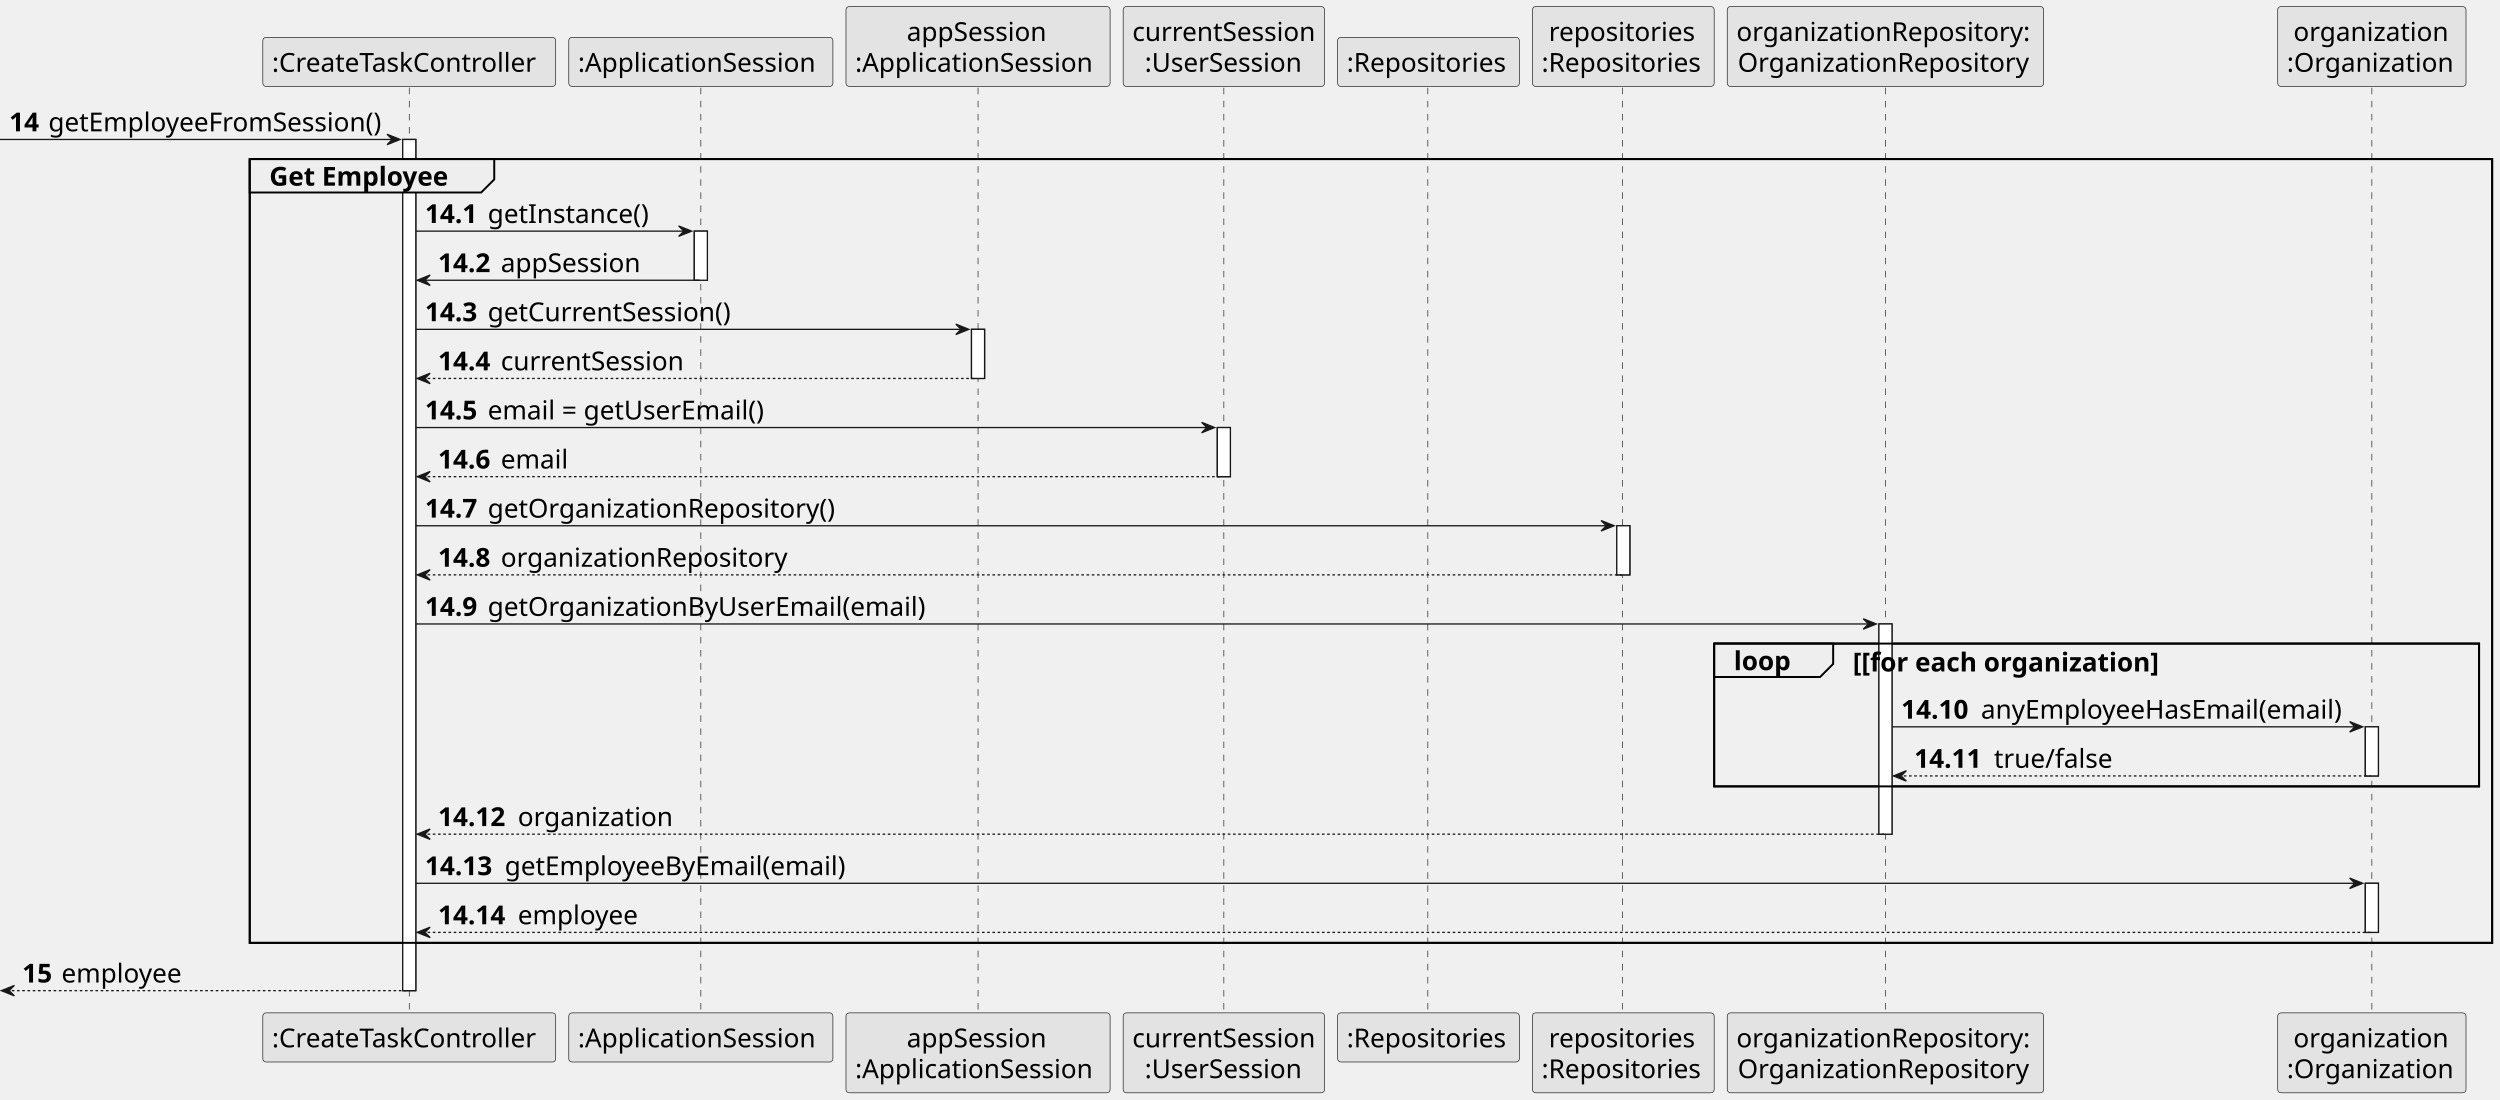
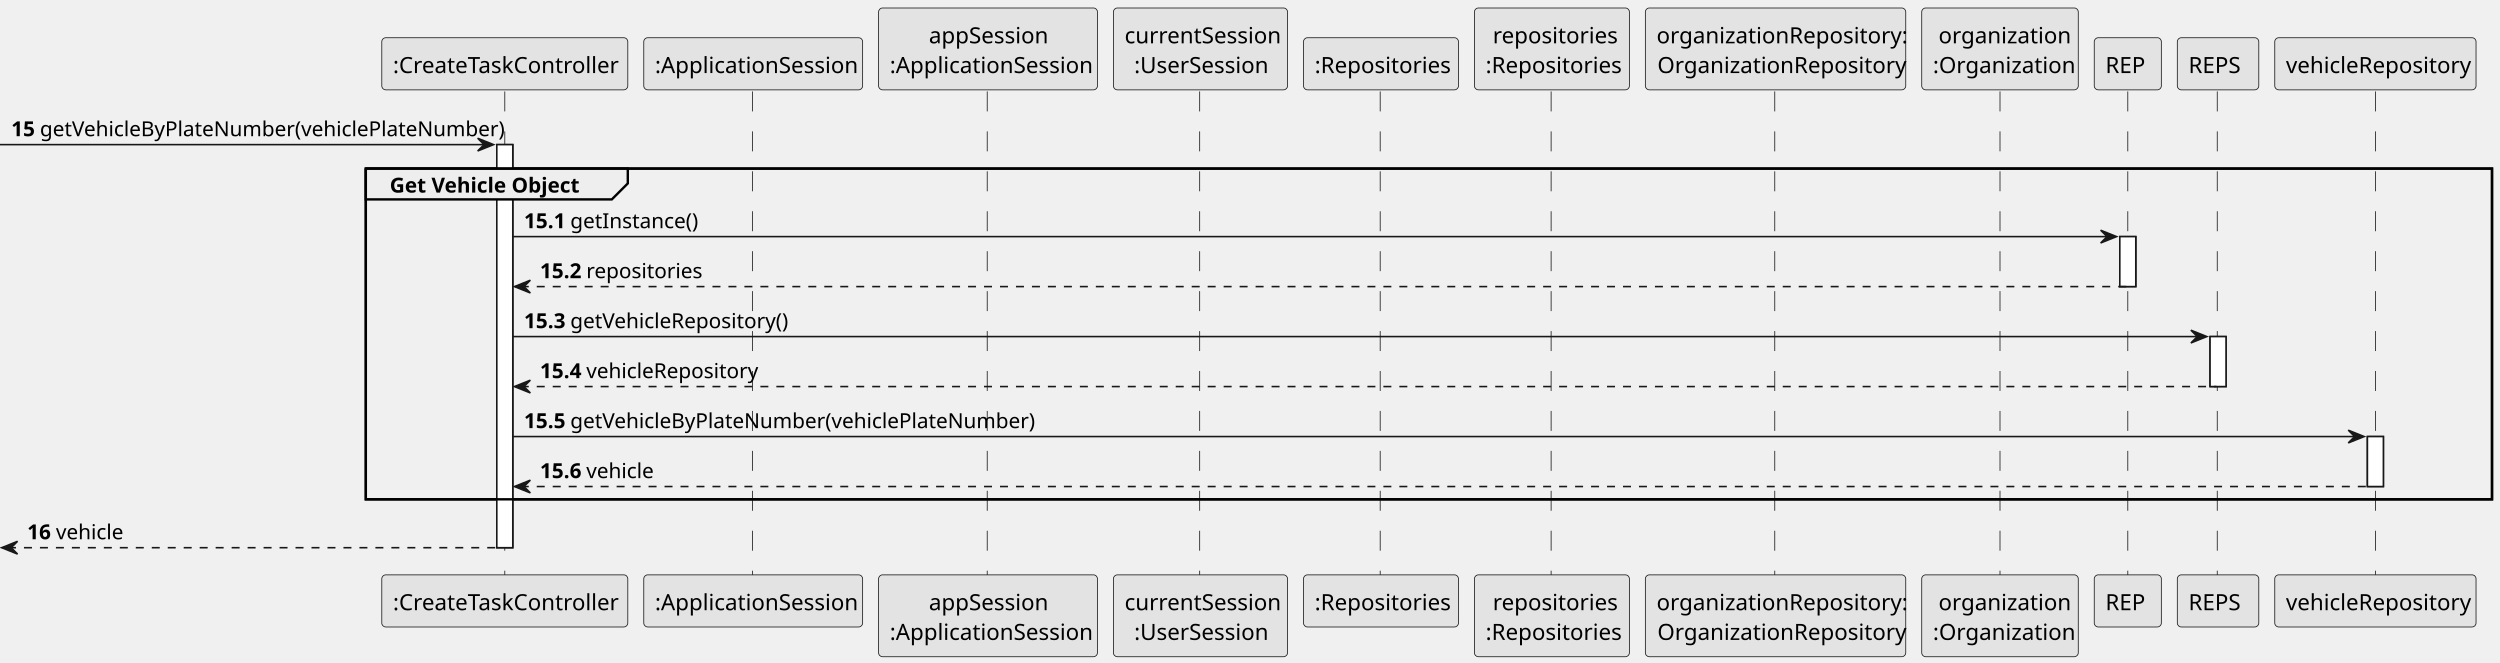
- <svg xmlns="http://www.w3.org/2000/svg" contentStyleType="text/css" height="841px" preserveAspectRatio="none" style="width:1912px;height:841px;background:#FFFFFF;" version="1.1" viewBox="0 0 1912 841" width="1912px" zoomAndPan="magnify">
+ <svg xmlns="http://www.w3.org/2000/svg" contentStyleType="text/css" height="166.8px" preserveAspectRatio="none" style="width:626px;height:166px;background:#FFFFFF;" version="1.1" viewBox="0 0 626 166" width="626.4px" zoomAndPan="magnify">
  <defs />
  <g>
-     <rect fill="#FFFFFF" height="650.984" style="stroke:#181818;stroke-width:1.0;" width="10" x="308" y="106.664" />
-     <rect fill="#FFFFFF" height="37.555" style="stroke:#181818;stroke-width:1.0;" width="10" x="531" y="176.773" />
-     <rect fill="#FFFFFF" height="37.555" style="stroke:#181818;stroke-width:1.0;" width="10" x="743" y="251.883" />
-     <rect fill="#FFFFFF" height="37.555" style="stroke:#181818;stroke-width:1.0;" width="10" x="931" y="326.992" />
-     <rect fill="#FFFFFF" height="37.555" style="stroke:#181818;stroke-width:1.0;" width="10" x="1236.5" y="402.102" />
-     <rect fill="#FFFFFF" height="160.773" style="stroke:#181818;stroke-width:1.0;" width="10" x="1437" y="477.211" />
-     <rect fill="#FFFFFF" height="37.555" style="stroke:#181818;stroke-width:1.0;" width="10" x="1809" y="555.875" />
-     <rect fill="#FFFFFF" height="37.555" style="stroke:#181818;stroke-width:1.0;" width="10" x="1809" y="675.539" />
-     <rect fill="none" height="599.43" style="stroke:#000000;stroke-width:1.5;" width="1715" x="191" y="121.664" />
-     <rect fill="none" height="109.219" style="stroke:#000000;stroke-width:1.5;" width="585" x="1311" y="492.211" />
-     <line style="stroke:#181818;stroke-width:0.5;stroke-dasharray:5.0,5.0;" x1="313" x2="313" y1="67.109" y2="775.648" />
-     <line style="stroke:#181818;stroke-width:0.5;stroke-dasharray:5.0,5.0;" x1="536" x2="536" y1="67.109" y2="775.648" />
-     <line style="stroke:#181818;stroke-width:0.5;stroke-dasharray:5.0,5.0;" x1="748" x2="748" y1="67.109" y2="775.648" />
-     <line style="stroke:#181818;stroke-width:0.5;stroke-dasharray:5.0,5.0;" x1="936" x2="936" y1="67.109" y2="775.648" />
-     <line style="stroke:#181818;stroke-width:0.5;stroke-dasharray:5.0,5.0;" x1="1092" x2="1092" y1="67.109" y2="775.648" />
-     <line style="stroke:#181818;stroke-width:0.5;stroke-dasharray:5.0,5.0;" x1="1241" x2="1241" y1="67.109" y2="775.648" />
-     <line style="stroke:#181818;stroke-width:0.5;stroke-dasharray:5.0,5.0;" x1="1442" x2="1442" y1="67.109" y2="775.648" />
-     <line style="stroke:#181818;stroke-width:0.5;stroke-dasharray:5.0,5.0;" x1="1814" x2="1814" y1="67.109" y2="775.648" />
-     <rect fill="#E3E3E3" height="37.555" rx="2.5" ry="2.5" style="stroke:#181818;stroke-width:0.5;" width="224" x="201" y="28.555" />
-     <text fill="#000000" font-family="sans-serif" font-size="20" lengthAdjust="spacing" textLength="210" x="208" y="54.891">:CreateTaskController</text>
-     <rect fill="#E3E3E3" height="37.555" rx="2.5" ry="2.5" style="stroke:#181818;stroke-width:0.5;" width="224" x="201" y="774.648" />
-     <text fill="#000000" font-family="sans-serif" font-size="20" lengthAdjust="spacing" textLength="210" x="208" y="800.984">:CreateTaskController</text>
-     <rect fill="#E3E3E3" height="37.555" rx="2.5" ry="2.5" style="stroke:#181818;stroke-width:0.5;" width="202" x="435" y="28.555" />
-     <text fill="#000000" font-family="sans-serif" font-size="20" lengthAdjust="spacing" textLength="188" x="442" y="54.891">:ApplicationSession</text>
-     <rect fill="#E3E3E3" height="37.555" rx="2.5" ry="2.5" style="stroke:#181818;stroke-width:0.5;" width="202" x="435" y="774.648" />
-     <text fill="#000000" font-family="sans-serif" font-size="20" lengthAdjust="spacing" textLength="188" x="442" y="800.984">:ApplicationSession</text>
-     <rect fill="#E3E3E3" height="61.109" rx="2.5" ry="2.5" style="stroke:#181818;stroke-width:0.5;" width="202" x="647" y="5" />
-     <text fill="#000000" font-family="sans-serif" font-size="20" lengthAdjust="spacing" textLength="109" x="693.5" y="31.336">appSession</text>
-     <text fill="#000000" font-family="sans-serif" font-size="20" lengthAdjust="spacing" textLength="188" x="654" y="54.891">:ApplicationSession</text>
-     <rect fill="#E3E3E3" height="61.109" rx="2.5" ry="2.5" style="stroke:#181818;stroke-width:0.5;" width="202" x="647" y="774.648" />
-     <text fill="#000000" font-family="sans-serif" font-size="20" lengthAdjust="spacing" textLength="109" x="693.5" y="800.984">appSession</text>
-     <text fill="#000000" font-family="sans-serif" font-size="20" lengthAdjust="spacing" textLength="188" x="654" y="824.539">:ApplicationSession</text>
-     <rect fill="#E3E3E3" height="61.109" rx="2.5" ry="2.5" style="stroke:#181818;stroke-width:0.5;" width="154" x="859" y="5" />
-     <text fill="#000000" font-family="sans-serif" font-size="20" lengthAdjust="spacing" textLength="140" x="866" y="31.336">currentSession</text>
-     <text fill="#000000" font-family="sans-serif" font-size="20" lengthAdjust="spacing" textLength="121" x="875.5" y="54.891">:UserSession</text>
-     <rect fill="#E3E3E3" height="61.109" rx="2.5" ry="2.5" style="stroke:#181818;stroke-width:0.5;" width="154" x="859" y="774.648" />
-     <text fill="#000000" font-family="sans-serif" font-size="20" lengthAdjust="spacing" textLength="140" x="866" y="800.984">currentSession</text>
-     <text fill="#000000" font-family="sans-serif" font-size="20" lengthAdjust="spacing" textLength="121" x="875.5" y="824.539">:UserSession</text>
-     <rect fill="#E3E3E3" height="37.555" rx="2.5" ry="2.5" style="stroke:#181818;stroke-width:0.5;" width="139" x="1023" y="28.555" />
-     <text fill="#000000" font-family="sans-serif" font-size="20" lengthAdjust="spacing" textLength="125" x="1030" y="54.891">:Repositories</text>
-     <rect fill="#E3E3E3" height="37.555" rx="2.5" ry="2.5" style="stroke:#181818;stroke-width:0.5;" width="139" x="1023" y="774.648" />
-     <text fill="#000000" font-family="sans-serif" font-size="20" lengthAdjust="spacing" textLength="125" x="1030" y="800.984">:Repositories</text>
-     <rect fill="#E3E3E3" height="61.109" rx="2.5" ry="2.5" style="stroke:#181818;stroke-width:0.5;" width="139" x="1172" y="5" />
-     <text fill="#000000" font-family="sans-serif" font-size="20" lengthAdjust="spacing" textLength="114" x="1184.5" y="31.336">repositories</text>
-     <text fill="#000000" font-family="sans-serif" font-size="20" lengthAdjust="spacing" textLength="125" x="1179" y="54.891">:Repositories</text>
-     <rect fill="#E3E3E3" height="61.109" rx="2.5" ry="2.5" style="stroke:#181818;stroke-width:0.5;" width="139" x="1172" y="774.648" />
-     <text fill="#000000" font-family="sans-serif" font-size="20" lengthAdjust="spacing" textLength="114" x="1184.5" y="800.984">repositories</text>
-     <text fill="#000000" font-family="sans-serif" font-size="20" lengthAdjust="spacing" textLength="125" x="1179" y="824.539">:Repositories</text>
-     <rect fill="#E3E3E3" height="61.109" rx="2.5" ry="2.5" style="stroke:#181818;stroke-width:0.5;" width="242" x="1321" y="5" />
-     <text fill="#000000" font-family="sans-serif" font-size="20" lengthAdjust="spacing" textLength="228" x="1328" y="31.336">organizationRepository:</text>
-     <text fill="#000000" font-family="sans-serif" font-size="20" lengthAdjust="spacing" textLength="226" x="1329" y="54.891">OrganizationRepository</text>
-     <rect fill="#E3E3E3" height="61.109" rx="2.5" ry="2.5" style="stroke:#181818;stroke-width:0.5;" width="242" x="1321" y="774.648" />
-     <text fill="#000000" font-family="sans-serif" font-size="20" lengthAdjust="spacing" textLength="228" x="1328" y="800.984">organizationRepository:</text>
-     <text fill="#000000" font-family="sans-serif" font-size="20" lengthAdjust="spacing" textLength="226" x="1329" y="824.539">OrganizationRepository</text>
-     <rect fill="#E3E3E3" height="61.109" rx="2.5" ry="2.5" style="stroke:#181818;stroke-width:0.5;" width="144" x="1742" y="5" />
-     <text fill="#000000" font-family="sans-serif" font-size="20" lengthAdjust="spacing" textLength="120" x="1754" y="31.336">organization</text>
-     <text fill="#000000" font-family="sans-serif" font-size="20" lengthAdjust="spacing" textLength="130" x="1749" y="54.891">:Organization</text>
-     <rect fill="#E3E3E3" height="61.109" rx="2.5" ry="2.5" style="stroke:#181818;stroke-width:0.5;" width="144" x="1742" y="774.648" />
-     <text fill="#000000" font-family="sans-serif" font-size="20" lengthAdjust="spacing" textLength="120" x="1754" y="800.984">organization</text>
-     <text fill="#000000" font-family="sans-serif" font-size="20" lengthAdjust="spacing" textLength="130" x="1749" y="824.539">:Organization</text>
-     <rect fill="#FFFFFF" height="650.984" style="stroke:#181818;stroke-width:1.0;" width="10" x="308" y="106.664" />
-     <rect fill="#FFFFFF" height="37.555" style="stroke:#181818;stroke-width:1.0;" width="10" x="531" y="176.773" />
-     <rect fill="#FFFFFF" height="37.555" style="stroke:#181818;stroke-width:1.0;" width="10" x="743" y="251.883" />
-     <rect fill="#FFFFFF" height="37.555" style="stroke:#181818;stroke-width:1.0;" width="10" x="931" y="326.992" />
-     <rect fill="#FFFFFF" height="37.555" style="stroke:#181818;stroke-width:1.0;" width="10" x="1236.5" y="402.102" />
-     <rect fill="#FFFFFF" height="160.773" style="stroke:#181818;stroke-width:1.0;" width="10" x="1437" y="477.211" />
-     <rect fill="#FFFFFF" height="37.555" style="stroke:#181818;stroke-width:1.0;" width="10" x="1809" y="555.875" />
-     <rect fill="#FFFFFF" height="37.555" style="stroke:#181818;stroke-width:1.0;" width="10" x="1809" y="675.539" />
-     <polygon fill="#181818" points="296,102.664,306,106.664,296,110.664,300,106.664" style="stroke:#181818;stroke-width:1.0;" />
-     <line style="stroke:#181818;stroke-width:1.0;" x1="0" x2="302" y1="106.664" y2="106.664" />
-     <text fill="#000000" font-family="sans-serif" font-size="20" font-weight="bold" lengthAdjust="spacing" textLength="26" x="7" y="100.445">14</text>
-     <text fill="#000000" font-family="sans-serif" font-size="20" lengthAdjust="spacing" textLength="259" x="37" y="100.445">getEmployeeFromSession()</text>
-     <path d="M191,121.664 L378,121.664 L378,137.219 L368,147.219 L191,147.219 L191,121.664 " fill="#EEEEEE" style="stroke:#000000;stroke-width:1.5;" />
-     <rect fill="none" height="599.43" style="stroke:#000000;stroke-width:1.5;" width="1715" x="191" y="121.664" />
-     <text fill="#000000" font-family="sans-serif" font-size="20" font-weight="bold" lengthAdjust="spacing" textLength="142" x="206" y="142">Get Employee</text>
-     <polygon fill="#181818" points="519,172.773,529,176.773,519,180.773,523,176.773" style="stroke:#181818;stroke-width:1.0;" />
-     <line style="stroke:#181818;stroke-width:1.0;" x1="318" x2="525" y1="176.773" y2="176.773" />
-     <text fill="#000000" font-family="sans-serif" font-size="20" font-weight="bold" lengthAdjust="spacing" textLength="44" x="325" y="170.555">14.1</text>
-     <text fill="#000000" font-family="sans-serif" font-size="20" lengthAdjust="spacing" textLength="123" x="373" y="170.555">getInstance()</text>
-     <polygon fill="#181818" points="329,210.328,319,214.328,329,218.328,325,214.328" style="stroke:#181818;stroke-width:1.0;" />
-     <line style="stroke:#181818;stroke-width:1.0;" x1="323" x2="535" y1="214.328" y2="214.328" />
-     <text fill="#000000" font-family="sans-serif" font-size="20" font-weight="bold" lengthAdjust="spacing" textLength="44" x="335" y="208.109">14.2</text>
-     <text fill="#000000" font-family="sans-serif" font-size="20" lengthAdjust="spacing" textLength="109" x="383" y="208.109">appSession</text>
-     <polygon fill="#181818" points="731,247.883,741,251.883,731,255.883,735,251.883" style="stroke:#181818;stroke-width:1.0;" />
-     <line style="stroke:#181818;stroke-width:1.0;" x1="318" x2="737" y1="251.883" y2="251.883" />
-     <text fill="#000000" font-family="sans-serif" font-size="20" font-weight="bold" lengthAdjust="spacing" textLength="44" x="325" y="245.664">14.3</text>
-     <text fill="#000000" font-family="sans-serif" font-size="20" lengthAdjust="spacing" textLength="188" x="373" y="245.664">getCurrentSession()</text>
-     <polygon fill="#181818" points="329,285.438,319,289.438,329,293.438,325,289.438" style="stroke:#181818;stroke-width:1.0;" />
-     <line style="stroke:#181818;stroke-width:1.0;stroke-dasharray:2.0,2.0;" x1="323" x2="747" y1="289.438" y2="289.438" />
-     <text fill="#000000" font-family="sans-serif" font-size="20" font-weight="bold" lengthAdjust="spacing" textLength="44" x="335" y="283.219">14.4</text>
-     <text fill="#000000" font-family="sans-serif" font-size="20" lengthAdjust="spacing" textLength="140" x="383" y="283.219">currentSession</text>
-     <polygon fill="#181818" points="919,322.992,929,326.992,919,330.992,923,326.992" style="stroke:#181818;stroke-width:1.0;" />
-     <line style="stroke:#181818;stroke-width:1.0;" x1="318" x2="925" y1="326.992" y2="326.992" />
-     <text fill="#000000" font-family="sans-serif" font-size="20" font-weight="bold" lengthAdjust="spacing" textLength="44" x="325" y="320.773">14.5</text>
-     <text fill="#000000" font-family="sans-serif" font-size="20" lengthAdjust="spacing" textLength="221" x="373" y="320.773">email = getUserEmail()</text>
-     <polygon fill="#181818" points="329,360.547,319,364.547,329,368.547,325,364.547" style="stroke:#181818;stroke-width:1.0;" />
-     <line style="stroke:#181818;stroke-width:1.0;stroke-dasharray:2.0,2.0;" x1="323" x2="935" y1="364.547" y2="364.547" />
-     <text fill="#000000" font-family="sans-serif" font-size="20" font-weight="bold" lengthAdjust="spacing" textLength="44" x="335" y="358.328">14.6</text>
-     <text fill="#000000" font-family="sans-serif" font-size="20" lengthAdjust="spacing" textLength="53" x="383" y="358.328">email</text>
-     <polygon fill="#181818" points="1224.5,398.102,1234.5,402.102,1224.5,406.102,1228.5,402.102" style="stroke:#181818;stroke-width:1.0;" />
-     <line style="stroke:#181818;stroke-width:1.0;" x1="318" x2="1230.5" y1="402.102" y2="402.102" />
-     <text fill="#000000" font-family="sans-serif" font-size="20" font-weight="bold" lengthAdjust="spacing" textLength="44" x="325" y="395.883">14.7</text>
-     <text fill="#000000" font-family="sans-serif" font-size="20" lengthAdjust="spacing" textLength="270" x="373" y="395.883">getOrganizationRepository()</text>
-     <polygon fill="#181818" points="329,435.656,319,439.656,329,443.656,325,439.656" style="stroke:#181818;stroke-width:1.0;" />
-     <line style="stroke:#181818;stroke-width:1.0;stroke-dasharray:2.0,2.0;" x1="323" x2="1240.5" y1="439.656" y2="439.656" />
-     <text fill="#000000" font-family="sans-serif" font-size="20" font-weight="bold" lengthAdjust="spacing" textLength="44" x="335" y="433.438">14.8</text>
-     <text fill="#000000" font-family="sans-serif" font-size="20" lengthAdjust="spacing" textLength="222" x="383" y="433.438">organizationRepository</text>
-     <polygon fill="#181818" points="1425,473.211,1435,477.211,1425,481.211,1429,477.211" style="stroke:#181818;stroke-width:1.0;" />
-     <line style="stroke:#181818;stroke-width:1.0;" x1="318" x2="1431" y1="477.211" y2="477.211" />
-     <text fill="#000000" font-family="sans-serif" font-size="20" font-weight="bold" lengthAdjust="spacing" textLength="44" x="325" y="470.992">14.9</text>
-     <text fill="#000000" font-family="sans-serif" font-size="20" lengthAdjust="spacing" textLength="339" x="373" y="470.992">getOrganizationByUserEmail(email)</text>
-     <path d="M1311,492.211 L1402,492.211 L1402,507.766 L1392,517.766 L1311,517.766 L1311,492.211 " fill="#EEEEEE" style="stroke:#000000;stroke-width:1.5;" />
-     <rect fill="none" height="109.219" style="stroke:#000000;stroke-width:1.5;" width="585" x="1311" y="492.211" />
-     <text fill="#000000" font-family="sans-serif" font-size="20" font-weight="bold" lengthAdjust="spacing" textLength="46" x="1326" y="512.547">loop</text>
-     <text fill="#000000" font-family="sans-serif" font-size="20" font-weight="bold" lengthAdjust="spacing" textLength="245" x="1417" y="513.547">[[for each organization]</text>
-     <polygon fill="#181818" points="1797,551.875,1807,555.875,1797,559.875,1801,555.875" style="stroke:#181818;stroke-width:1.0;" />
-     <line style="stroke:#181818;stroke-width:1.0;" x1="1447" x2="1803" y1="555.875" y2="555.875" />
-     <text fill="#000000" font-family="sans-serif" font-size="20" font-weight="bold" lengthAdjust="spacing" textLength="57" x="1454" y="549.656">14.10</text>
-     <text fill="#000000" font-family="sans-serif" font-size="20" lengthAdjust="spacing" textLength="282" x="1515" y="549.656">anyEmployeeHasEmail(email)</text>
-     <polygon fill="#181818" points="1458,589.43,1448,593.43,1458,597.43,1454,593.43" style="stroke:#181818;stroke-width:1.0;" />
-     <line style="stroke:#181818;stroke-width:1.0;stroke-dasharray:2.0,2.0;" x1="1452" x2="1813" y1="593.43" y2="593.43" />
-     <text fill="#000000" font-family="sans-serif" font-size="20" font-weight="bold" lengthAdjust="spacing" textLength="57" x="1464" y="587.211">14.11</text>
-     <text fill="#000000" font-family="sans-serif" font-size="20" lengthAdjust="spacing" textLength="93" x="1525" y="587.211">true/false</text>
-     <polygon fill="#181818" points="329,633.984,319,637.984,329,641.984,325,637.984" style="stroke:#181818;stroke-width:1.0;" />
-     <line style="stroke:#181818;stroke-width:1.0;stroke-dasharray:2.0,2.0;" x1="323" x2="1441" y1="637.984" y2="637.984" />
-     <text fill="#000000" font-family="sans-serif" font-size="20" font-weight="bold" lengthAdjust="spacing" textLength="57" x="335" y="631.766">14.12</text>
-     <text fill="#000000" font-family="sans-serif" font-size="20" lengthAdjust="spacing" textLength="120" x="396" y="631.766">organization</text>
-     <polygon fill="#181818" points="1797,671.539,1807,675.539,1797,679.539,1801,675.539" style="stroke:#181818;stroke-width:1.0;" />
-     <line style="stroke:#181818;stroke-width:1.0;" x1="318" x2="1803" y1="675.539" y2="675.539" />
-     <text fill="#000000" font-family="sans-serif" font-size="20" font-weight="bold" lengthAdjust="spacing" textLength="57" x="325" y="669.32">14.13</text>
-     <text fill="#000000" font-family="sans-serif" font-size="20" lengthAdjust="spacing" textLength="265" x="386" y="669.32">getEmployeeByEmail(email)</text>
-     <polygon fill="#181818" points="329,709.094,319,713.094,329,717.094,325,713.094" style="stroke:#181818;stroke-width:1.0;" />
-     <line style="stroke:#181818;stroke-width:1.0;stroke-dasharray:2.0,2.0;" x1="323" x2="1813" y1="713.094" y2="713.094" />
-     <text fill="#000000" font-family="sans-serif" font-size="20" font-weight="bold" lengthAdjust="spacing" textLength="57" x="335" y="706.875">14.14</text>
-     <text fill="#000000" font-family="sans-serif" font-size="20" lengthAdjust="spacing" textLength="93" x="396" y="706.875">employee</text>
-     <polygon fill="#181818" points="11,753.648,1,757.648,11,761.648,7,757.648" style="stroke:#181818;stroke-width:1.0;" />
-     <line style="stroke:#181818;stroke-width:1.0;stroke-dasharray:2.0,2.0;" x1="5" x2="312" y1="757.648" y2="757.648" />
-     <text fill="#000000" font-family="sans-serif" font-size="20" font-weight="bold" lengthAdjust="spacing" textLength="26" x="17" y="751.43">15</text>
-     <text fill="#000000" font-family="sans-serif" font-size="20" lengthAdjust="spacing" textLength="93" x="47" y="751.43">employee</text>
+     <rect fill="#FFFFFF" height="100.931" style="stroke:#181818;stroke-width:0.4;" width="4" x="124.4" y="36.213" />
+     <rect fill="#FFFFFF" height="12.516" style="stroke:#181818;stroke-width:0.4;" width="4" x="530.8" y="59.246" />
+     <rect fill="#FFFFFF" height="12.516" style="stroke:#181818;stroke-width:0.4;" width="4" x="553.4" y="84.279" />
+     <rect fill="#FFFFFF" height="12.516" style="stroke:#181818;stroke-width:0.4;" width="4" x="592.8" y="109.312" />
+     <rect fill="none" height="82.815" style="stroke:#000000;stroke-width:0.6;" width="532.4" x="91.6" y="42.213" />
+     <line style="stroke:#181818;stroke-width:0.2;stroke-dasharray:5.0,5.0;" x1="126.4" x2="126.4" y1="22.897" y2="144.345" />
+     <line style="stroke:#181818;stroke-width:0.2;stroke-dasharray:5.0,5.0;" x1="188.4" x2="188.4" y1="22.897" y2="144.345" />
+     <line style="stroke:#181818;stroke-width:0.2;stroke-dasharray:5.0,5.0;" x1="247.2" x2="247.2" y1="22.897" y2="144.345" />
+     <line style="stroke:#181818;stroke-width:0.2;stroke-dasharray:5.0,5.0;" x1="300.4" x2="300.4" y1="22.897" y2="144.345" />
+     <line style="stroke:#181818;stroke-width:0.2;stroke-dasharray:5.0,5.0;" x1="345.6" x2="345.6" y1="22.897" y2="144.345" />
+     <line style="stroke:#181818;stroke-width:0.2;stroke-dasharray:5.0,5.0;" x1="388.4" x2="388.4" y1="22.897" y2="144.345" />
+     <line style="stroke:#181818;stroke-width:0.2;stroke-dasharray:5.0,5.0;" x1="444.4" x2="444.4" y1="22.897" y2="144.345" />
+     <line style="stroke:#181818;stroke-width:0.2;stroke-dasharray:5.0,5.0;" x1="500.8" x2="500.8" y1="22.897" y2="144.345" />
+     <line style="stroke:#181818;stroke-width:0.2;stroke-dasharray:5.0,5.0;" x1="532.8" x2="532.8" y1="22.897" y2="144.345" />
+     <line style="stroke:#181818;stroke-width:0.2;stroke-dasharray:5.0,5.0;" x1="555.2" x2="555.2" y1="22.897" y2="144.345" />
+     <line style="stroke:#181818;stroke-width:0.2;stroke-dasharray:5.0,5.0;" x1="594.8" x2="594.8" y1="22.897" y2="144.345" />
+     <rect fill="#E3E3E3" height="13.048" rx="1" ry="1" style="stroke:#181818;stroke-width:0.2;" width="61.6" x="95.6" y="9.448" />
+     <text fill="#000000" font-family="sans-serif" font-size="5.6" lengthAdjust="spacing" textLength="56" x="98.4" y="18.291">:CreateTaskController</text>
+     <rect fill="#E3E3E3" height="13.048" rx="1" ry="1" style="stroke:#181818;stroke-width:0.2;" width="61.6" x="95.6" y="143.945" />
+     <text fill="#000000" font-family="sans-serif" font-size="5.6" lengthAdjust="spacing" textLength="56" x="98.4" y="152.787">:CreateTaskController</text>
+     <rect fill="#E3E3E3" height="13.048" rx="1" ry="1" style="stroke:#181818;stroke-width:0.2;" width="54.8" x="161.2" y="9.448" />
+     <text fill="#000000" font-family="sans-serif" font-size="5.6" lengthAdjust="spacing" textLength="49.2" x="164" y="18.291">:ApplicationSession</text>
+     <rect fill="#E3E3E3" height="13.048" rx="1" ry="1" style="stroke:#181818;stroke-width:0.2;" width="54.8" x="161.2" y="143.945" />
+     <text fill="#000000" font-family="sans-serif" font-size="5.6" lengthAdjust="spacing" textLength="49.2" x="164" y="152.787">:ApplicationSession</text>
+     <rect fill="#E3E3E3" height="20.497" rx="1" ry="1" style="stroke:#181818;stroke-width:0.2;" width="54.8" x="220" y="2" />
+     <text fill="#000000" font-family="sans-serif" font-size="5.6" lengthAdjust="spacing" textLength="29.6" x="232.6" y="10.843">appSession</text>
+     <text fill="#000000" font-family="sans-serif" font-size="5.6" lengthAdjust="spacing" textLength="49.2" x="222.8" y="18.291">:ApplicationSession</text>
+     <rect fill="#E3E3E3" height="20.497" rx="1" ry="1" style="stroke:#181818;stroke-width:0.2;" width="54.8" x="220" y="143.945" />
+     <text fill="#000000" font-family="sans-serif" font-size="5.6" lengthAdjust="spacing" textLength="29.6" x="232.6" y="152.787">appSession</text>
+     <text fill="#000000" font-family="sans-serif" font-size="5.6" lengthAdjust="spacing" textLength="49.2" x="222.8" y="160.236">:ApplicationSession</text>
+     <rect fill="#E3E3E3" height="20.497" rx="1" ry="1" style="stroke:#181818;stroke-width:0.2;" width="43.6" x="278.8" y="2" />
+     <text fill="#000000" font-family="sans-serif" font-size="5.6" lengthAdjust="spacing" textLength="38" x="281.6" y="10.843">currentSession</text>
+     <text fill="#000000" font-family="sans-serif" font-size="5.6" lengthAdjust="spacing" textLength="33.2" x="284" y="18.291">:UserSession</text>
+     <rect fill="#E3E3E3" height="20.497" rx="1" ry="1" style="stroke:#181818;stroke-width:0.2;" width="43.6" x="278.8" y="143.945" />
+     <text fill="#000000" font-family="sans-serif" font-size="5.6" lengthAdjust="spacing" textLength="38" x="281.6" y="152.787">currentSession</text>
+     <text fill="#000000" font-family="sans-serif" font-size="5.6" lengthAdjust="spacing" textLength="33.2" x="284" y="160.236">:UserSession</text>
+     <rect fill="#E3E3E3" height="13.048" rx="1" ry="1" style="stroke:#181818;stroke-width:0.2;" width="38.8" x="326.4" y="9.448" />
+     <text fill="#000000" font-family="sans-serif" font-size="5.6" lengthAdjust="spacing" textLength="33.2" x="329.2" y="18.291">:Repositories</text>
+     <rect fill="#E3E3E3" height="13.048" rx="1" ry="1" style="stroke:#181818;stroke-width:0.2;" width="38.8" x="326.4" y="143.945" />
+     <text fill="#000000" font-family="sans-serif" font-size="5.6" lengthAdjust="spacing" textLength="33.2" x="329.2" y="152.787">:Repositories</text>
+     <rect fill="#E3E3E3" height="20.497" rx="1" ry="1" style="stroke:#181818;stroke-width:0.2;" width="38.8" x="369.2" y="2" />
+     <text fill="#000000" font-family="sans-serif" font-size="5.6" lengthAdjust="spacing" textLength="29.6" x="373.8" y="10.843">repositories</text>
+     <text fill="#000000" font-family="sans-serif" font-size="5.6" lengthAdjust="spacing" textLength="33.2" x="372" y="18.291">:Repositories</text>
+     <rect fill="#E3E3E3" height="20.497" rx="1" ry="1" style="stroke:#181818;stroke-width:0.2;" width="38.8" x="369.2" y="143.945" />
+     <text fill="#000000" font-family="sans-serif" font-size="5.6" lengthAdjust="spacing" textLength="29.6" x="373.8" y="152.787">repositories</text>
+     <text fill="#000000" font-family="sans-serif" font-size="5.6" lengthAdjust="spacing" textLength="33.2" x="372" y="160.236">:Repositories</text>
+     <rect fill="#E3E3E3" height="20.497" rx="1" ry="1" style="stroke:#181818;stroke-width:0.2;" width="65.2" x="412" y="2" />
+     <text fill="#000000" font-family="sans-serif" font-size="5.6" lengthAdjust="spacing" textLength="59.6" x="414.8" y="10.843">organizationRepository:</text>
+     <text fill="#000000" font-family="sans-serif" font-size="5.6" lengthAdjust="spacing" textLength="59.2" x="415" y="18.291">OrganizationRepository</text>
+     <rect fill="#E3E3E3" height="20.497" rx="1" ry="1" style="stroke:#181818;stroke-width:0.2;" width="65.2" x="412" y="143.945" />
+     <text fill="#000000" font-family="sans-serif" font-size="5.6" lengthAdjust="spacing" textLength="59.6" x="414.8" y="152.787">organizationRepository:</text>
+     <text fill="#000000" font-family="sans-serif" font-size="5.6" lengthAdjust="spacing" textLength="59.2" x="415" y="160.236">OrganizationRepository</text>
+     <rect fill="#E3E3E3" height="20.497" rx="1" ry="1" style="stroke:#181818;stroke-width:0.2;" width="39.2" x="481.2" y="2" />
+     <text fill="#000000" font-family="sans-serif" font-size="5.6" lengthAdjust="spacing" textLength="30.8" x="485.4" y="10.843">organization</text>
+     <text fill="#000000" font-family="sans-serif" font-size="5.6" lengthAdjust="spacing" textLength="33.6" x="484" y="18.291">:Organization</text>
+     <rect fill="#E3E3E3" height="20.497" rx="1" ry="1" style="stroke:#181818;stroke-width:0.2;" width="39.2" x="481.2" y="143.945" />
+     <text fill="#000000" font-family="sans-serif" font-size="5.6" lengthAdjust="spacing" textLength="30.8" x="485.4" y="152.787">organization</text>
+     <text fill="#000000" font-family="sans-serif" font-size="5.6" lengthAdjust="spacing" textLength="33.6" x="484" y="160.236">:Organization</text>
+     <rect fill="#E3E3E3" height="13.048" rx="1" ry="1" style="stroke:#181818;stroke-width:0.2;" width="16.8" x="524.4" y="9.448" />
+     <text fill="#000000" font-family="sans-serif" font-size="5.6" lengthAdjust="spacing" textLength="11.2" x="527.2" y="18.291">REP</text>
+     <rect fill="#E3E3E3" height="13.048" rx="1" ry="1" style="stroke:#181818;stroke-width:0.2;" width="16.8" x="524.4" y="143.945" />
+     <text fill="#000000" font-family="sans-serif" font-size="5.6" lengthAdjust="spacing" textLength="11.2" x="527.2" y="152.787">REP</text>
+     <rect fill="#E3E3E3" height="13.048" rx="1" ry="1" style="stroke:#181818;stroke-width:0.2;" width="20.4" x="545.2" y="9.448" />
+     <text fill="#000000" font-family="sans-serif" font-size="5.6" lengthAdjust="spacing" textLength="14.8" x="548" y="18.291">REPS</text>
+     <rect fill="#E3E3E3" height="13.048" rx="1" ry="1" style="stroke:#181818;stroke-width:0.2;" width="20.4" x="545.2" y="143.945" />
+     <text fill="#000000" font-family="sans-serif" font-size="5.6" lengthAdjust="spacing" textLength="14.8" x="548" y="152.787">REPS</text>
+     <rect fill="#E3E3E3" height="13.048" rx="1" ry="1" style="stroke:#181818;stroke-width:0.2;" width="50.4" x="569.6" y="9.448" />
+     <text fill="#000000" font-family="sans-serif" font-size="5.6" lengthAdjust="spacing" textLength="44.8" x="572.4" y="18.291">vehicleRepository</text>
+     <rect fill="#E3E3E3" height="13.048" rx="1" ry="1" style="stroke:#181818;stroke-width:0.2;" width="50.4" x="569.6" y="143.945" />
+     <text fill="#000000" font-family="sans-serif" font-size="5.6" lengthAdjust="spacing" textLength="44.8" x="572.4" y="152.787">vehicleRepository</text>
+     <rect fill="#FFFFFF" height="100.931" style="stroke:#181818;stroke-width:0.4;" width="4" x="124.4" y="36.213" />
+     <rect fill="#FFFFFF" height="12.516" style="stroke:#181818;stroke-width:0.4;" width="4" x="530.8" y="59.246" />
+     <rect fill="#FFFFFF" height="12.516" style="stroke:#181818;stroke-width:0.4;" width="4" x="553.4" y="84.279" />
+     <rect fill="#FFFFFF" height="12.516" style="stroke:#181818;stroke-width:0.4;" width="4" x="592.8" y="109.312" />
+     <polygon fill="#181818" points="119.6,34.613,123.6,36.213,119.6,37.813,121.2,36.213" style="stroke:#181818;stroke-width:0.4;" />
+     <line style="stroke:#181818;stroke-width:0.4;" x1="0" x2="122" y1="36.213" y2="36.213" />
+     <text fill="#000000" font-family="sans-serif" font-size="5.2" font-weight="bold" lengthAdjust="spacing" textLength="5.6" x="2.8" y="34.108">15</text>
+     <text fill="#000000" font-family="sans-serif" font-size="5.2" lengthAdjust="spacing" textLength="109.6" x="10" y="34.108">getVehicleByPlateNumber(vehiclePlateNumber)</text>
+     <path d="M91.6,42.213 L157.2,42.213 L157.2,45.93 L153.2,49.93 L91.6,49.93 L91.6,42.213 " fill="#EEEEEE" style="stroke:#000000;stroke-width:0.6;" />
+     <rect fill="none" height="82.815" style="stroke:#000000;stroke-width:0.6;" width="532.4" x="91.6" y="42.213" />
+     <text fill="#000000" font-family="sans-serif" font-size="5.2" font-weight="bold" lengthAdjust="spacing" textLength="47.6" x="97.6" y="48.225">Get Vehicle Object</text>
+     <polygon fill="#181818" points="526,57.646,530,59.246,526,60.846,527.6,59.246" style="stroke:#181818;stroke-width:0.4;" />
+     <line style="stroke:#181818;stroke-width:0.4;" x1="128.4" x2="528.4" y1="59.246" y2="59.246" />
+     <text fill="#000000" font-family="sans-serif" font-size="5.2" font-weight="bold" lengthAdjust="spacing" textLength="10" x="131.2" y="57.141">15.1</text>
+     <text fill="#000000" font-family="sans-serif" font-size="5.2" lengthAdjust="spacing" textLength="30" x="142.8" y="57.141">getInstance()</text>
+     <polygon fill="#181818" points="132.8,70.162,128.8,71.763,132.8,73.362,131.2,71.763" style="stroke:#181818;stroke-width:0.4;" />
+     <line style="stroke:#181818;stroke-width:0.4;stroke-dasharray:2.0,2.0;" x1="130.4" x2="532.4" y1="71.763" y2="71.763" />
+     <text fill="#000000" font-family="sans-serif" font-size="5.2" font-weight="bold" lengthAdjust="spacing" textLength="10" x="135.2" y="69.657">15.2</text>
+     <text fill="#000000" font-family="sans-serif" font-size="5.2" lengthAdjust="spacing" textLength="26.8" x="146.8" y="69.657">repositories</text>
+     <polygon fill="#181818" points="548.6,82.679,552.6,84.279,548.6,85.879,550.2,84.279" style="stroke:#181818;stroke-width:0.4;" />
+     <line style="stroke:#181818;stroke-width:0.4;" x1="128.4" x2="551" y1="84.279" y2="84.279" />
+     <text fill="#000000" font-family="sans-serif" font-size="5.2" font-weight="bold" lengthAdjust="spacing" textLength="10" x="131.2" y="82.174">15.3</text>
+     <text fill="#000000" font-family="sans-serif" font-size="5.2" lengthAdjust="spacing" textLength="52.4" x="142.8" y="82.174">getVehicleRepository()</text>
+     <polygon fill="#181818" points="132.8,95.195,128.8,96.795,132.8,98.395,131.2,96.795" style="stroke:#181818;stroke-width:0.4;" />
+     <line style="stroke:#181818;stroke-width:0.4;stroke-dasharray:2.0,2.0;" x1="130.4" x2="555" y1="96.795" y2="96.795" />
+     <text fill="#000000" font-family="sans-serif" font-size="5.2" font-weight="bold" lengthAdjust="spacing" textLength="10" x="135.2" y="94.69">15.4</text>
+     <text fill="#000000" font-family="sans-serif" font-size="5.2" lengthAdjust="spacing" textLength="40.4" x="146.8" y="94.69">vehicleRepository</text>
+     <polygon fill="#181818" points="588,107.712,592,109.312,588,110.912,589.6,109.312" style="stroke:#181818;stroke-width:0.4;" />
+     <line style="stroke:#181818;stroke-width:0.4;" x1="128.4" x2="590.4" y1="109.312" y2="109.312" />
+     <text fill="#000000" font-family="sans-serif" font-size="5.2" font-weight="bold" lengthAdjust="spacing" textLength="10" x="131.2" y="107.207">15.5</text>
+     <text fill="#000000" font-family="sans-serif" font-size="5.2" lengthAdjust="spacing" textLength="109.6" x="142.8" y="107.207">getVehicleByPlateNumber(vehiclePlateNumber)</text>
+     <polygon fill="#181818" points="132.8,120.228,128.8,121.828,132.8,123.428,131.2,121.828" style="stroke:#181818;stroke-width:0.4;" />
+     <line style="stroke:#181818;stroke-width:0.4;stroke-dasharray:2.0,2.0;" x1="130.4" x2="594.4" y1="121.828" y2="121.828" />
+     <text fill="#000000" font-family="sans-serif" font-size="5.2" font-weight="bold" lengthAdjust="spacing" textLength="10" x="135.2" y="119.723">15.6</text>
+     <text fill="#000000" font-family="sans-serif" font-size="5.2" lengthAdjust="spacing" textLength="15.6" x="146.8" y="119.723">vehicle</text>
+     <polygon fill="#181818" points="4.4,135.544,0.4,137.144,4.4,138.744,2.8,137.144" style="stroke:#181818;stroke-width:0.4;" />
+     <line style="stroke:#181818;stroke-width:0.4;stroke-dasharray:2.0,2.0;" x1="2" x2="126" y1="137.144" y2="137.144" />
+     <text fill="#000000" font-family="sans-serif" font-size="5.2" font-weight="bold" lengthAdjust="spacing" textLength="5.6" x="6.8" y="135.04">16</text>
+     <text fill="#000000" font-family="sans-serif" font-size="5.2" lengthAdjust="spacing" textLength="15.6" x="14" y="135.04">vehicle</text>
  </g>
</svg>
